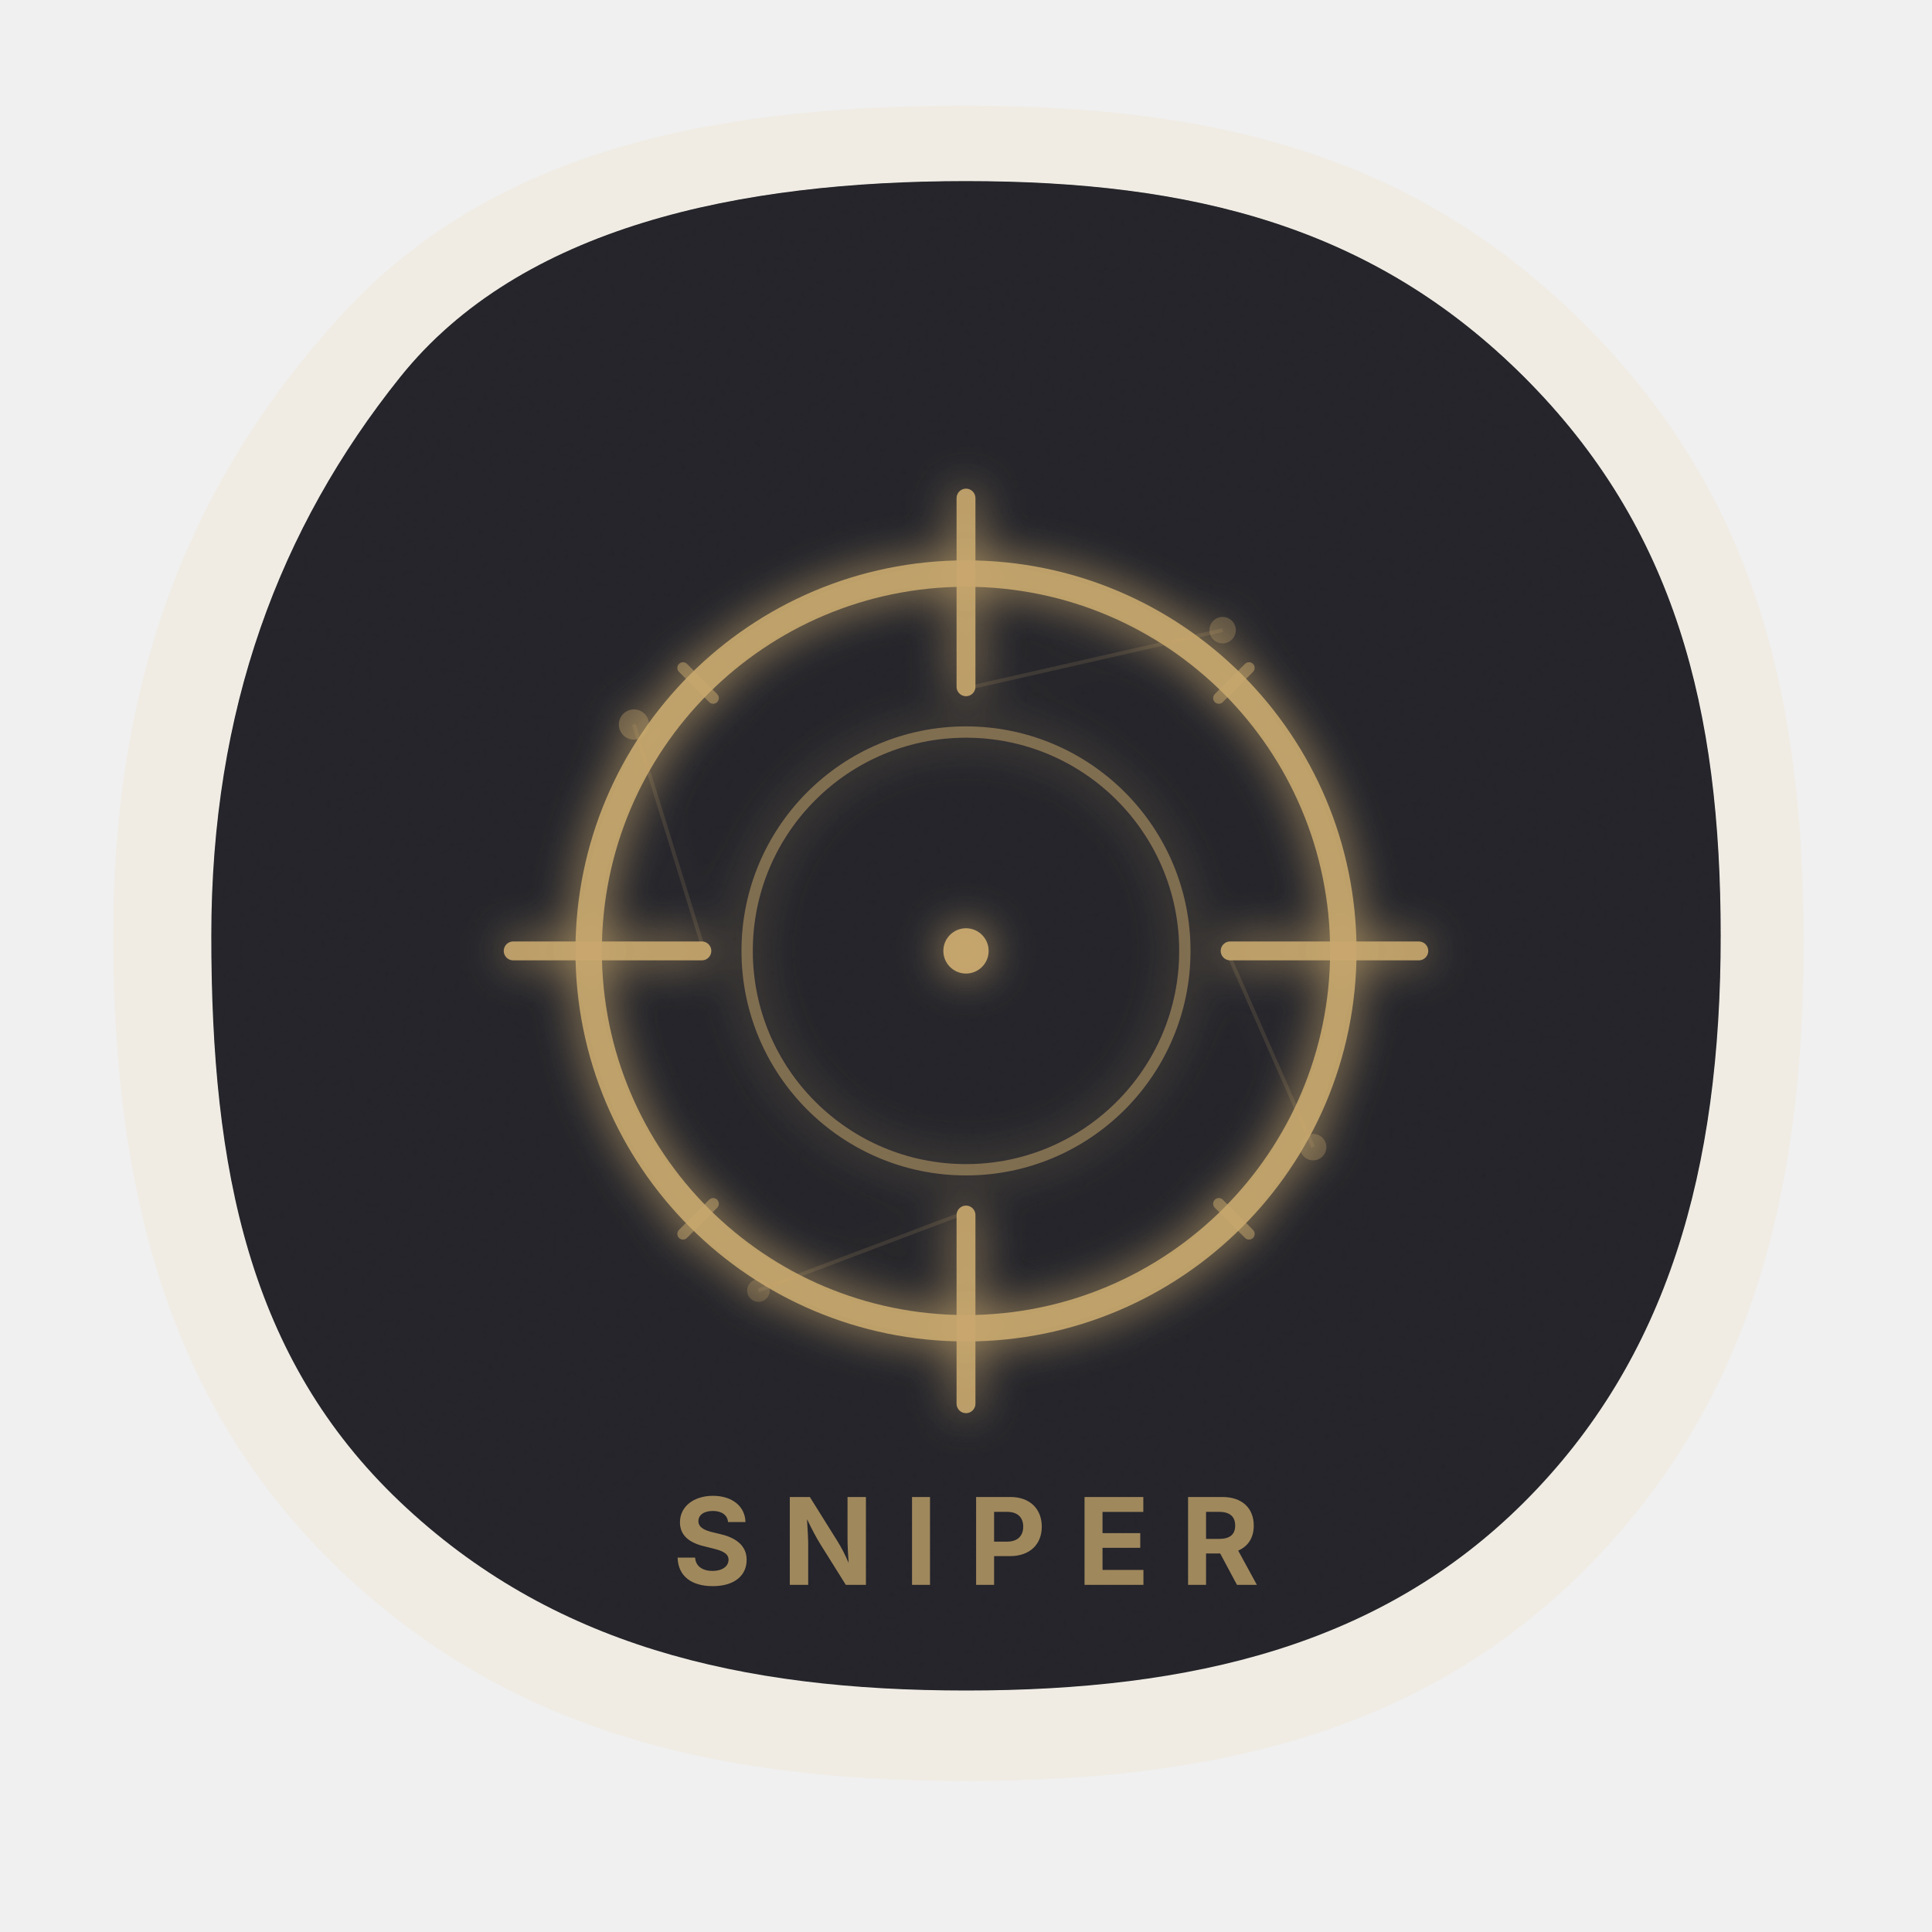
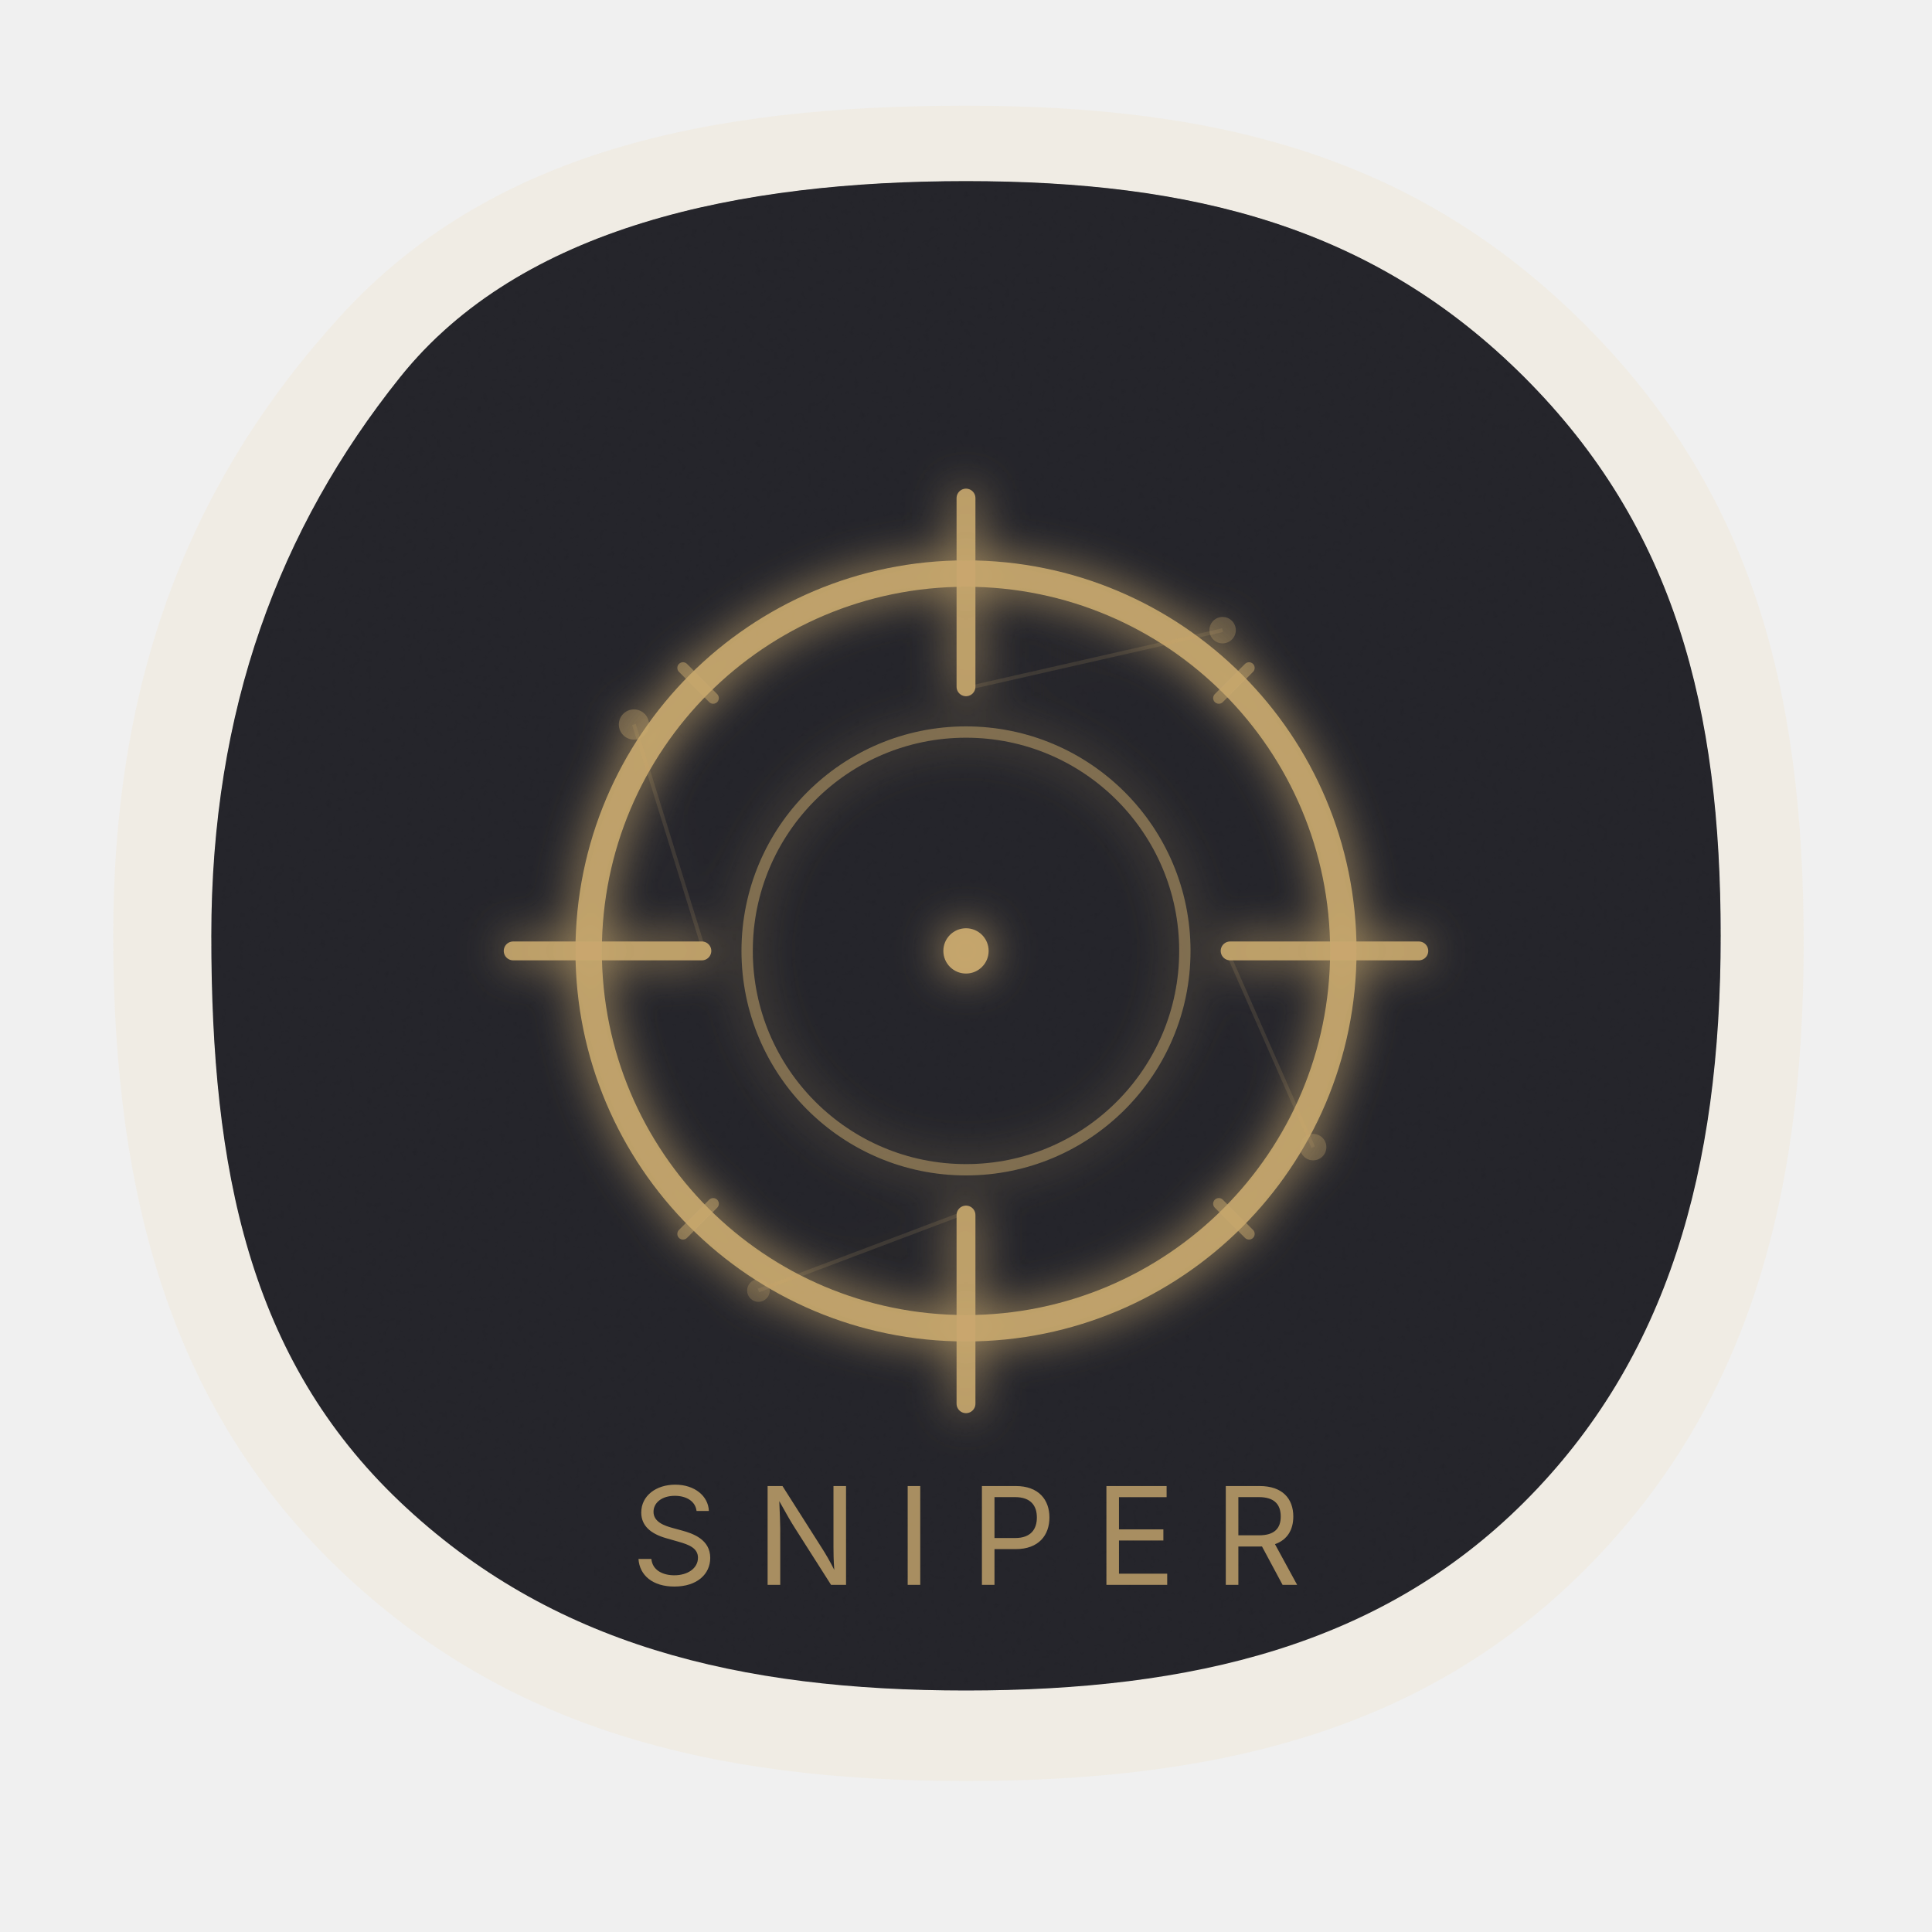
<svg xmlns="http://www.w3.org/2000/svg" viewBox="0 0 512 512">
  <defs>
    <clipPath id="blobClip">
      <path d="M256 48c60 0 108 12 148 52s52 88 52 148c0 62-14 112-52 150s-88 50-148 50-110-12-150-50S56 310 56 248c0-60 18-108 50-148S196 48 256 48Z" />
    </clipPath>
    <filter id="glow" x="-20%" y="-20%" width="140%" height="140%">
      <feGaussianBlur stdDeviation="6" result="blur" />
      <feComposite in="SourceGraphic" in2="blur" operator="over" />
    </filter>
    <filter id="noise">
      <feTurbulence type="fractalNoise" baseFrequency="0.65" numOctaves="3" stitchTiles="stitch" result="noise" />
      <feColorMatrix type="saturate" values="0" in="noise" result="grayNoise" />
      <feBlend in="SourceGraphic" in2="grayNoise" mode="overlay" result="textured" />
      <feComponentTransfer in="textured">
        <feFuncA type="linear" slope="1" />
      </feComponentTransfer>
    </filter>
    <filter id="innerShadow" x="-10%" y="-10%" width="120%" height="120%">
      <feGaussianBlur in="SourceAlpha" stdDeviation="8" result="blur" />
      <feOffset dx="0" dy="4" result="offsetBlur" />
      <feComposite in2="SourceAlpha" operator="arithmetic" k2="-1" k3="1" result="inverse" />
      <feFlood flood-color="#000" flood-opacity="0.35" result="color" />
      <feComposite in="color" in2="inverse" operator="in" result="shadow" />
      <feComposite in="SourceGraphic" in2="shadow" operator="over" />
    </filter>
  </defs>
  <path d="M256 28c68 0 120 14 164 58s58 96 58 164c0 70-16 124-58 166s-96 56-164 56-122-14-166-56S30 318 30 248c0-68 20-120 60-164S188 28 256 28Z" fill="#f0ece4" opacity="0.95" />
  <g filter="url(#innerShadow)">
    <path d="M256 48c60 0 108 12 148 52s52 88 52 148c0 62-14 112-52 150s-88 50-148 50-110-12-150-50S56 310 56 248c0-60 18-108 50-148S196 48 256 48Z" fill="#1a1d23" />
  </g>
  <g clip-path="url(#blobClip)" opacity="0.04">
    <rect width="512" height="512" filter="url(#noise)" fill="#fff" />
  </g>
  <g transform="translate(256,252)" filter="url(#glow)">
    <circle cx="0" cy="0" r="100" fill="none" stroke="#c9a96e" stroke-width="7" opacity="0.9" />
    <circle cx="0" cy="0" r="58" fill="none" stroke="#c9a96e" stroke-width="3" opacity="0.5" />
    <line x1="0" y1="-120" x2="0" y2="-70" stroke="#c9a96e" stroke-width="5" stroke-linecap="round" opacity="0.9" />
    <line x1="0" y1="70" x2="0" y2="120" stroke="#c9a96e" stroke-width="5" stroke-linecap="round" opacity="0.9" />
    <line x1="-120" y1="0" x2="-70" y2="0" stroke="#c9a96e" stroke-width="5" stroke-linecap="round" opacity="0.9" />
    <line x1="70" y1="0" x2="120" y2="0" stroke="#c9a96e" stroke-width="5" stroke-linecap="round" opacity="0.9" />
    <circle cx="0" cy="0" r="6" fill="#c9a96e" opacity="0.95" />
    <line x1="67" y1="-67" x2="75" y2="-75" stroke="#c9a96e" stroke-width="3" stroke-linecap="round" opacity="0.5" />
    <line x1="67" y1="67" x2="75" y2="75" stroke="#c9a96e" stroke-width="3" stroke-linecap="round" opacity="0.5" />
    <line x1="-67" y1="-67" x2="-75" y2="-75" stroke="#c9a96e" stroke-width="3" stroke-linecap="round" opacity="0.5" />
    <line x1="-67" y1="67" x2="-75" y2="75" stroke="#c9a96e" stroke-width="3" stroke-linecap="round" opacity="0.5" />
    <circle cx="-88" cy="-60" r="4" fill="#c9a96e" opacity="0.35" />
    <circle cx="92" cy="52" r="3.5" fill="#c9a96e" opacity="0.3" />
    <circle cx="-55" cy="90" r="3" fill="#c9a96e" opacity="0.25" />
    <circle cx="68" cy="-85" r="3.5" fill="#c9a96e" opacity="0.3" />
    <line x1="-88" y1="-60" x2="-70" y2="-2" stroke="#c9a96e" stroke-width="1" opacity="0.15" />
    <line x1="92" y1="52" x2="70" y2="2" stroke="#c9a96e" stroke-width="1" opacity="0.15" />
    <line x1="-55" y1="90" x2="-2" y2="70" stroke="#c9a96e" stroke-width="1" opacity="0.15" />
    <line x1="68" y1="-85" x2="2" y2="-70" stroke="#c9a96e" stroke-width="1" opacity="0.15" />
  </g>
-   <text x="256" y="420" text-anchor="middle" font-family="'SF Pro Display', 'Inter', -apple-system, sans-serif" font-size="32" font-weight="700" letter-spacing="8" fill="#c9a96e" opacity="0.75">SNIPER</text>
+   <text x="256" y="420" text-anchor="middle" font-family="'Bungee', 'SF Pro Display', 'Inter', -apple-system, sans-serif" font-size="36" font-weight="400" letter-spacing="10" fill="#c9a96e" opacity="0.8">SNIPER</text>
</svg>
